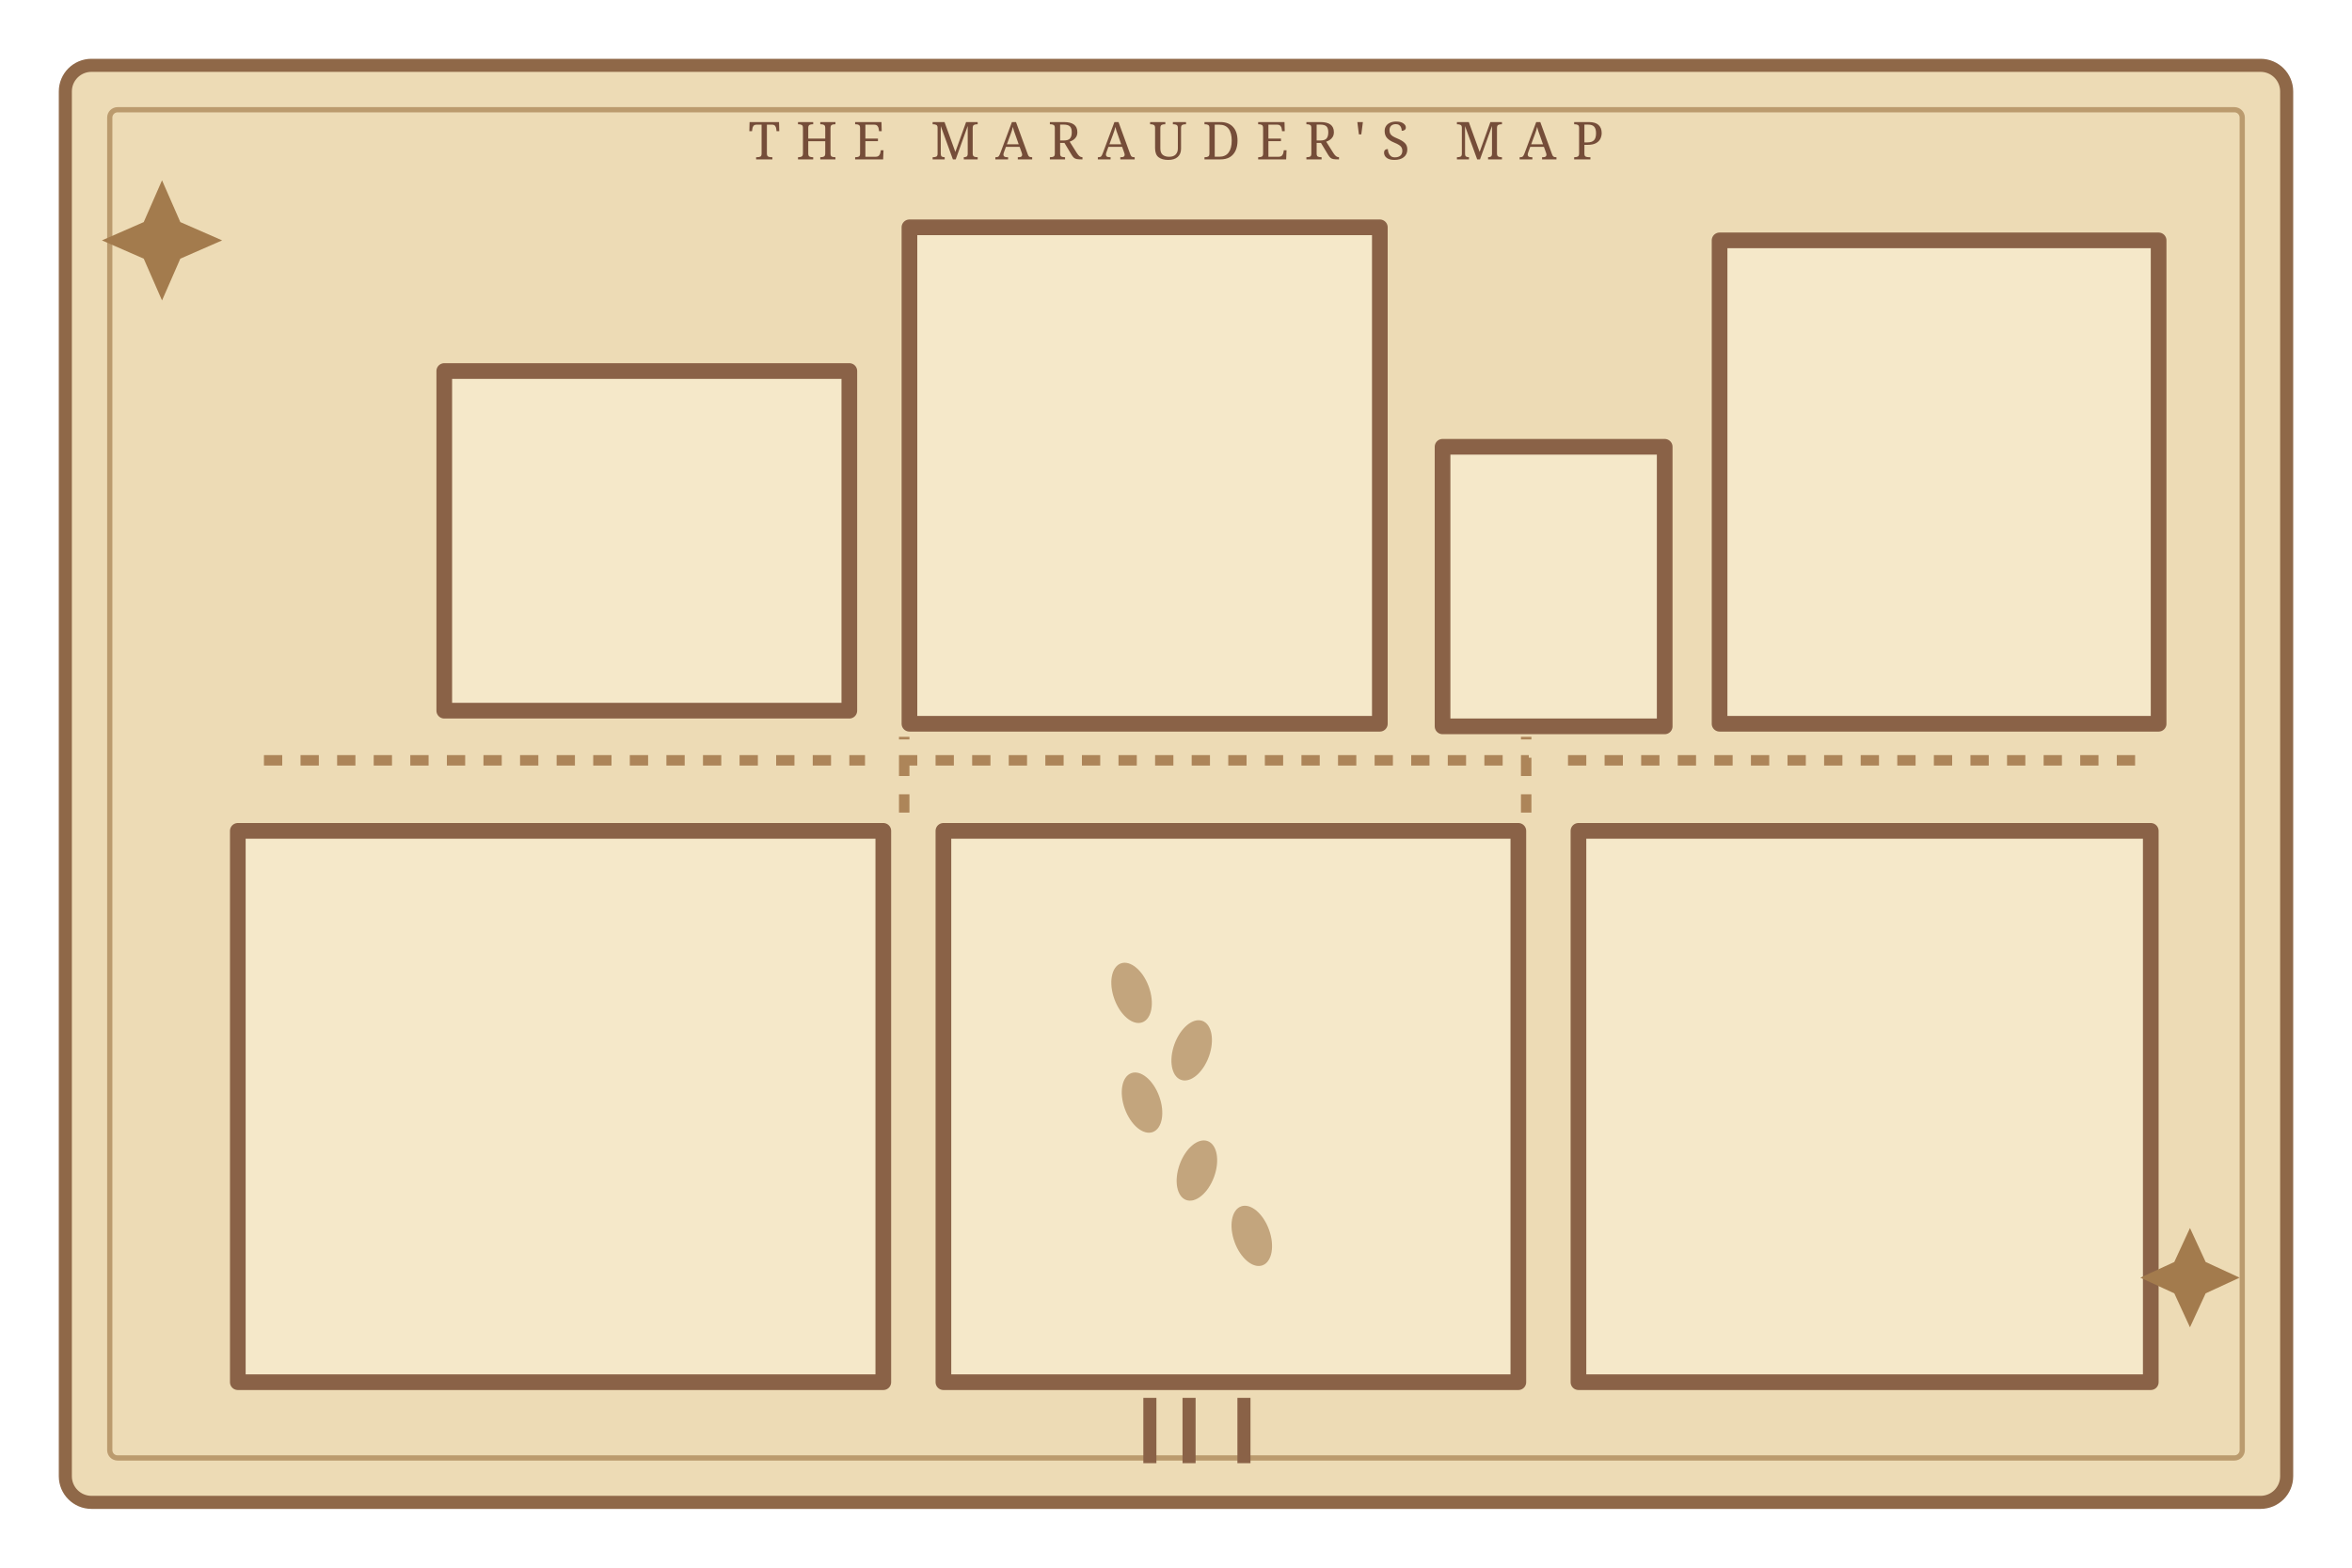
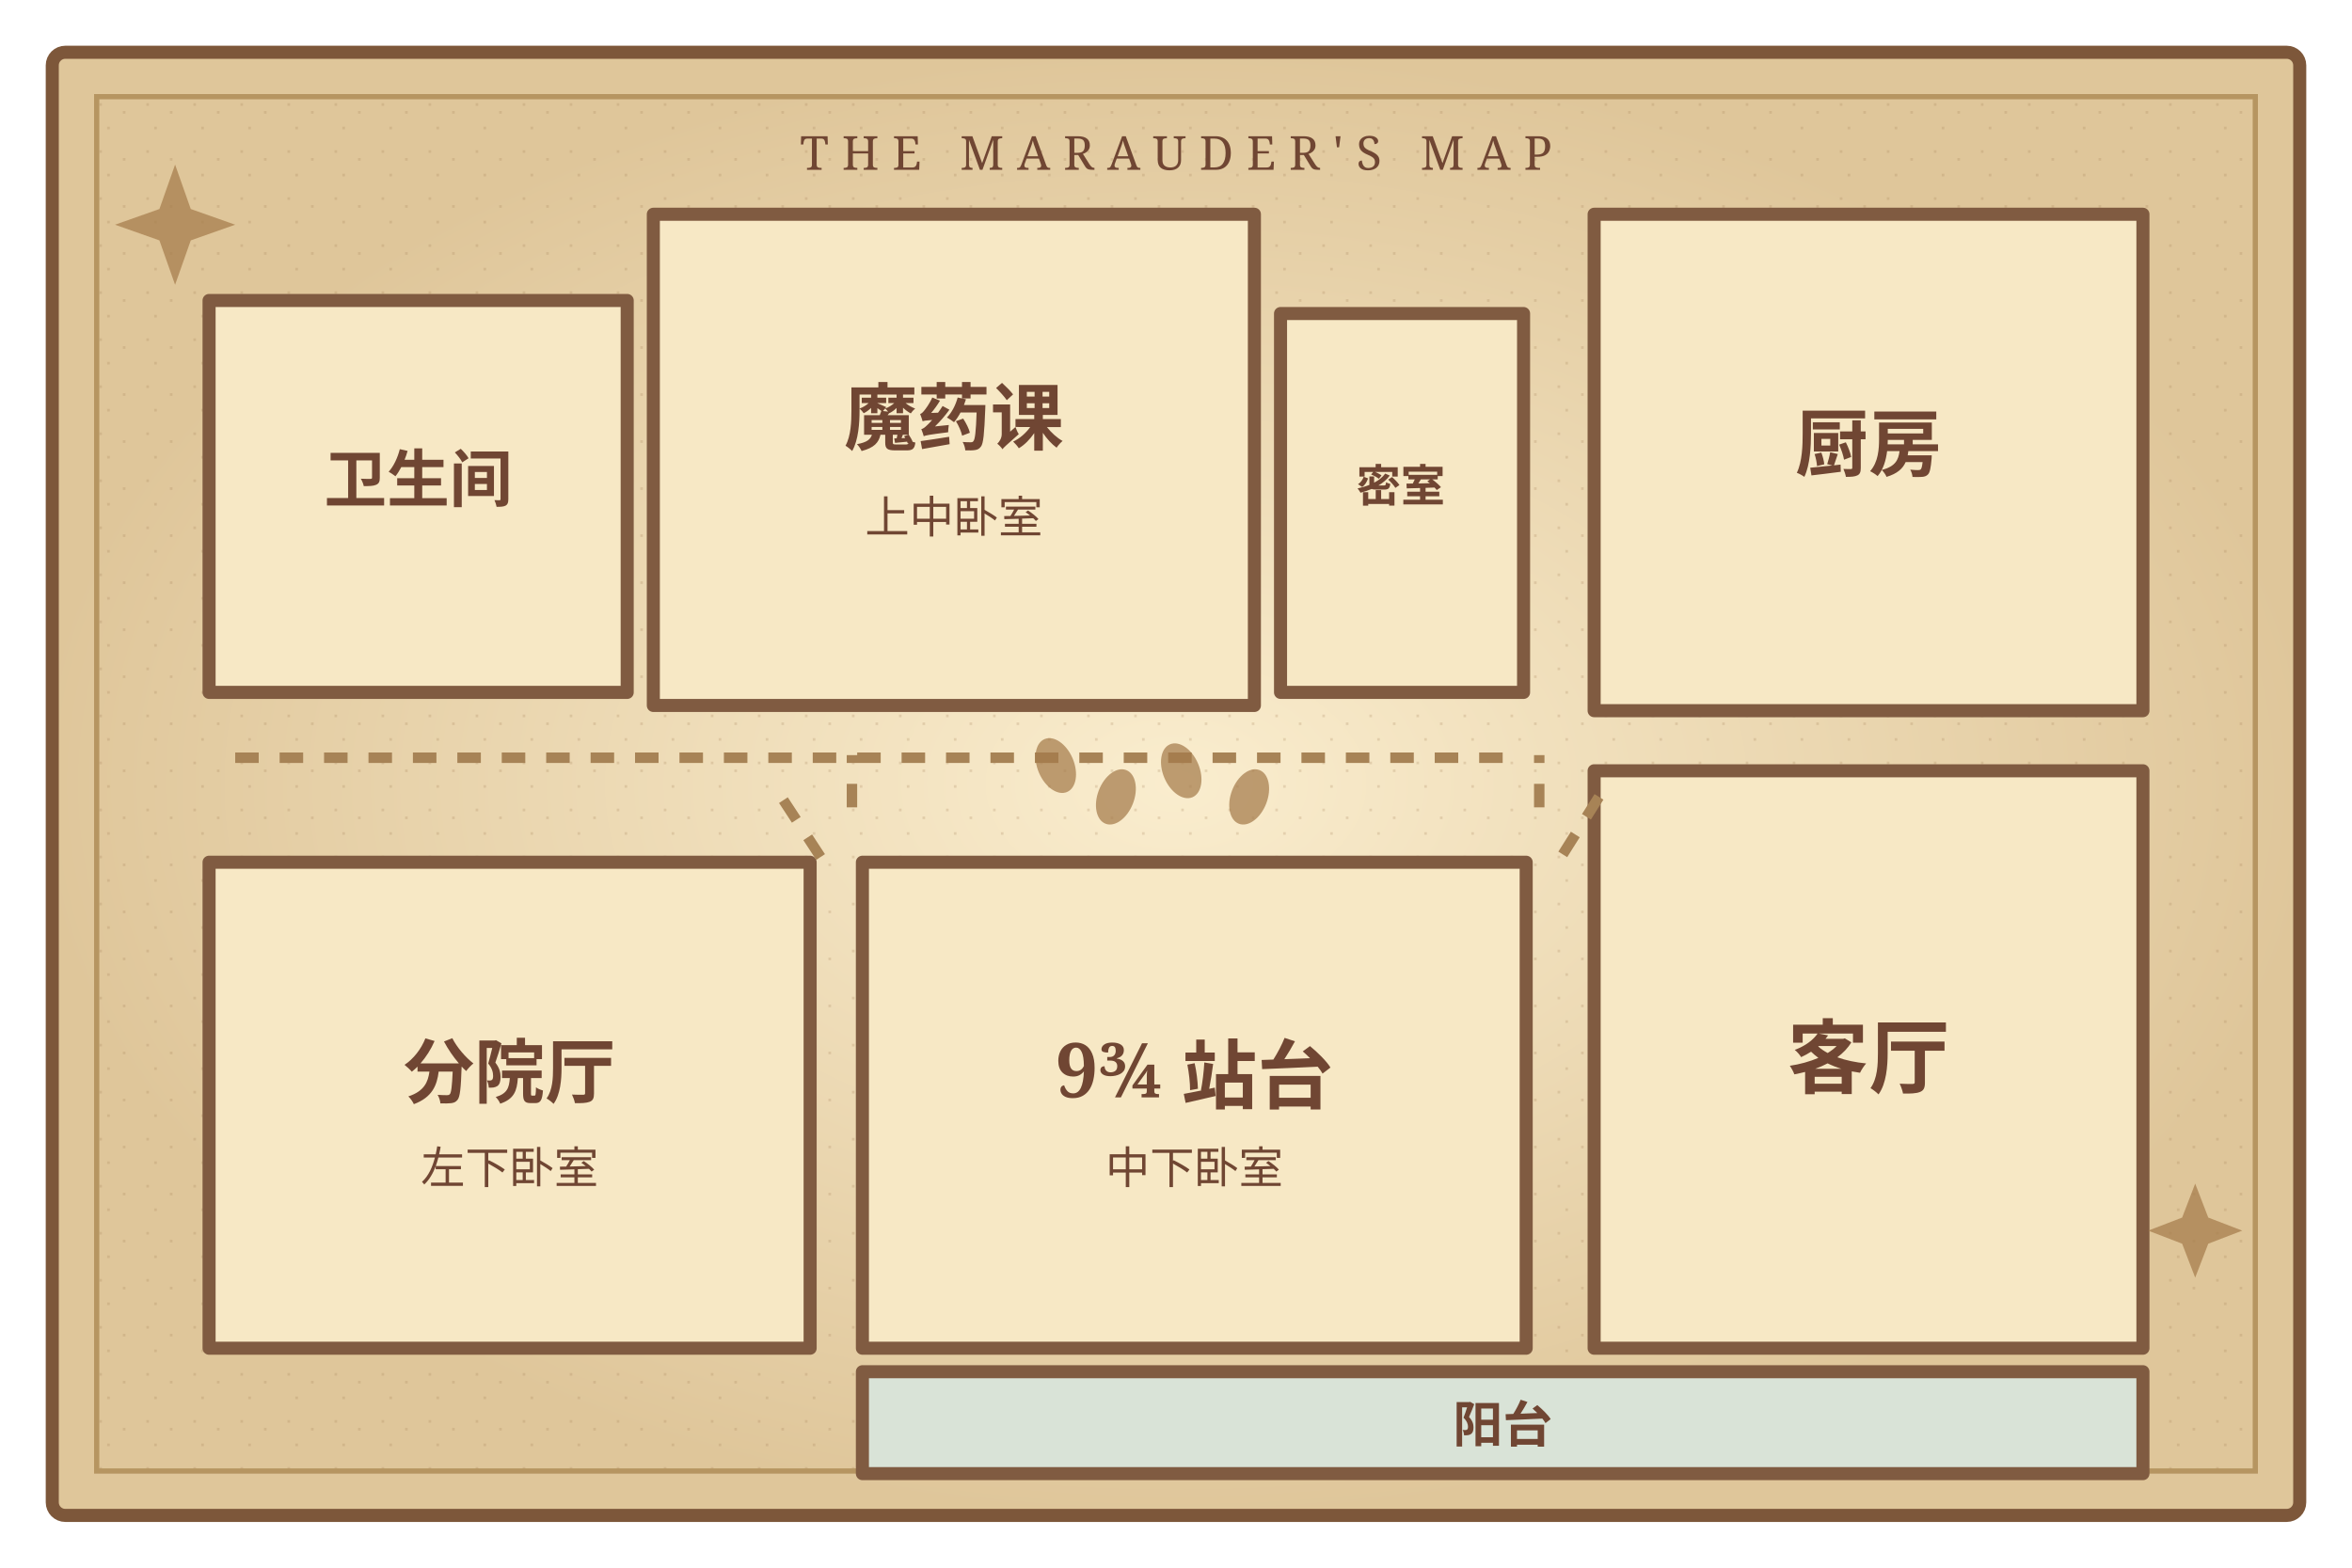
- <svg xmlns="http://www.w3.org/2000/svg" viewBox="0 0 900 600" fill="none">
-   <rect x="25" y="25" width="850" height="550" rx="10" fill="#eddbb5" stroke="#8f6848" stroke-width="5" />
-   <rect x="42" y="42" width="816" height="516" rx="3" stroke="#bb9b6e" stroke-width="2" />
-   <path d="M170 142h155v130H170zM348 87h180v190H348zM552 171h85v107h-85zM658 92h168v185H658zM91 318h247v211H91zM361 318h220v211H361zM604 318h219v211H604z" fill="#f5e8c9" stroke="#8a6247" stroke-width="6" stroke-linejoin="round" />
-   <path d="M101 291h230m13 0h241m15 0h218M346 311v-29m238 29v-29" stroke="#ad8559" stroke-width="4" stroke-dasharray="7 7" />
-   <path d="M440 535v25m15-25v25m21-25v25" stroke="#8a6247" stroke-width="5" />
-   <g fill="#a88154" opacity=".65">
-     <ellipse cx="433" cy="380" rx="7" ry="12" transform="rotate(-20 433 380)" />
-     <ellipse cx="456" cy="402" rx="7" ry="12" transform="rotate(20 456 402)" />
-     <ellipse cx="437" cy="422" rx="7" ry="12" transform="rotate(-20 437 422)" />
-     <ellipse cx="458" cy="448" rx="7" ry="12" transform="rotate(20 458 448)" />
-     <ellipse cx="479" cy="473" rx="7" ry="12" transform="rotate(-20 479 473)" />
+ <svg xmlns="http://www.w3.org/2000/svg" viewBox="0 0 900 600" role="img" aria-labelledby="title desc">
+   <defs>
+     <radialGradient id="paper">
+       <stop stop-color="#faedce" />
+       <stop offset="1" stop-color="#dfc69a" />
+     </radialGradient>
+     <pattern id="grain" width="18" height="18" patternUnits="userSpaceOnUse">
+       <path d="M2 4h1m8 3h1M5 13h1" stroke="#9e7950" opacity=".22" />
+     </pattern>
+   </defs>
+   <rect x="20" y="20" width="860" height="560" rx="5" fill="url(#paper)" stroke="#7d573a" stroke-width="5" />
+   <rect x="37" y="37" width="826" height="526" fill="url(#grain)" stroke="#b69561" stroke-width="2" />
+   <g fill="#f7e8c5" stroke="#805b41" stroke-width="5" stroke-linejoin="round">
+     <path d="M80 115h160v150H80z" />
+     <path d="M250 82h230v188H250z" />
+     <path d="M490 120h93v145h-93z" />
+     <path d="M610 82h210v190H610z" />
+     <path d="M80 330h230v186H80z" />
+     <path d="M330 330h254v186H330z" />
+     <path d="M610 295h210v221H610z" />
+     <path d="M330 525h490v39H330z" fill="#d9e3d7" />
  </g>
-   <path d="M62 69l7 16 16 7-16 7-7 16-7-16-16-7 16-7zM838 470l6 13 13 6-13 6-6 13-6-13-13-6 13-6z" fill="#a37b4d" />
-   <text x="450" y="61" fill="#754d39" font-family="Georgia" font-size="20" text-anchor="middle" letter-spacing="6">THE MARAUDER'S MAP</text>
+   <path d="M90 290h490m-254 19v-20m263 20v-20M314 328l-17-26m301 25 17-27" stroke="#a78356" stroke-width="4" stroke-dasharray="9 8" />
+   <g fill="#704633" font-family="'Noto Serif SC',serif" text-anchor="middle" font-weight="600">
+     <text x="160" y="192" font-size="24">卫生间</text>
+     <text x="365" y="170" font-size="28">魔药课</text>
+     <text x="365" y="204" font-size="17" font-weight="400">上中卧室</text>
+     <text x="536" y="192" font-size="17">密室</text>
+     <text x="715" y="180" font-size="28">厨房</text>
+     <text x="195" y="420" font-size="27">分院厅</text>
+     <text x="195" y="453" font-size="17" font-weight="400">左下卧室</text>
+     <text x="457" y="420" font-size="29">9¾ 站台</text>
+     <text x="457" y="453" font-size="17" font-weight="400">中下卧室</text>
+     <text x="715" y="416" font-size="31">客厅</text>
+     <text x="575" y="552" font-size="19">阳台</text>
+   </g>
+   <g fill="#a57b4b" opacity=".72">
+     <ellipse cx="404" cy="293" rx="7" ry="11" transform="rotate(-23 404 293)" />
+     <ellipse cx="427" cy="305" rx="7" ry="11" transform="rotate(21 427 305)" />
+     <ellipse cx="452" cy="295" rx="7" ry="11" transform="rotate(-23 452 295)" />
+     <ellipse cx="478" cy="305" rx="7" ry="11" transform="rotate(21 478 305)" />
+     <path d="m67 63 6 17 17 6-17 6-6 17-6-17-17-6 17-6zM840 453l5 13 13 5-13 5-5 13-5-13-13-5 13-5z" />
+   </g>
+   <text x="450" y="65" fill="#704633" font-family="Georgia,serif" font-size="18" text-anchor="middle" letter-spacing="5">THE MARAUDER'S MAP</text>
</svg>
